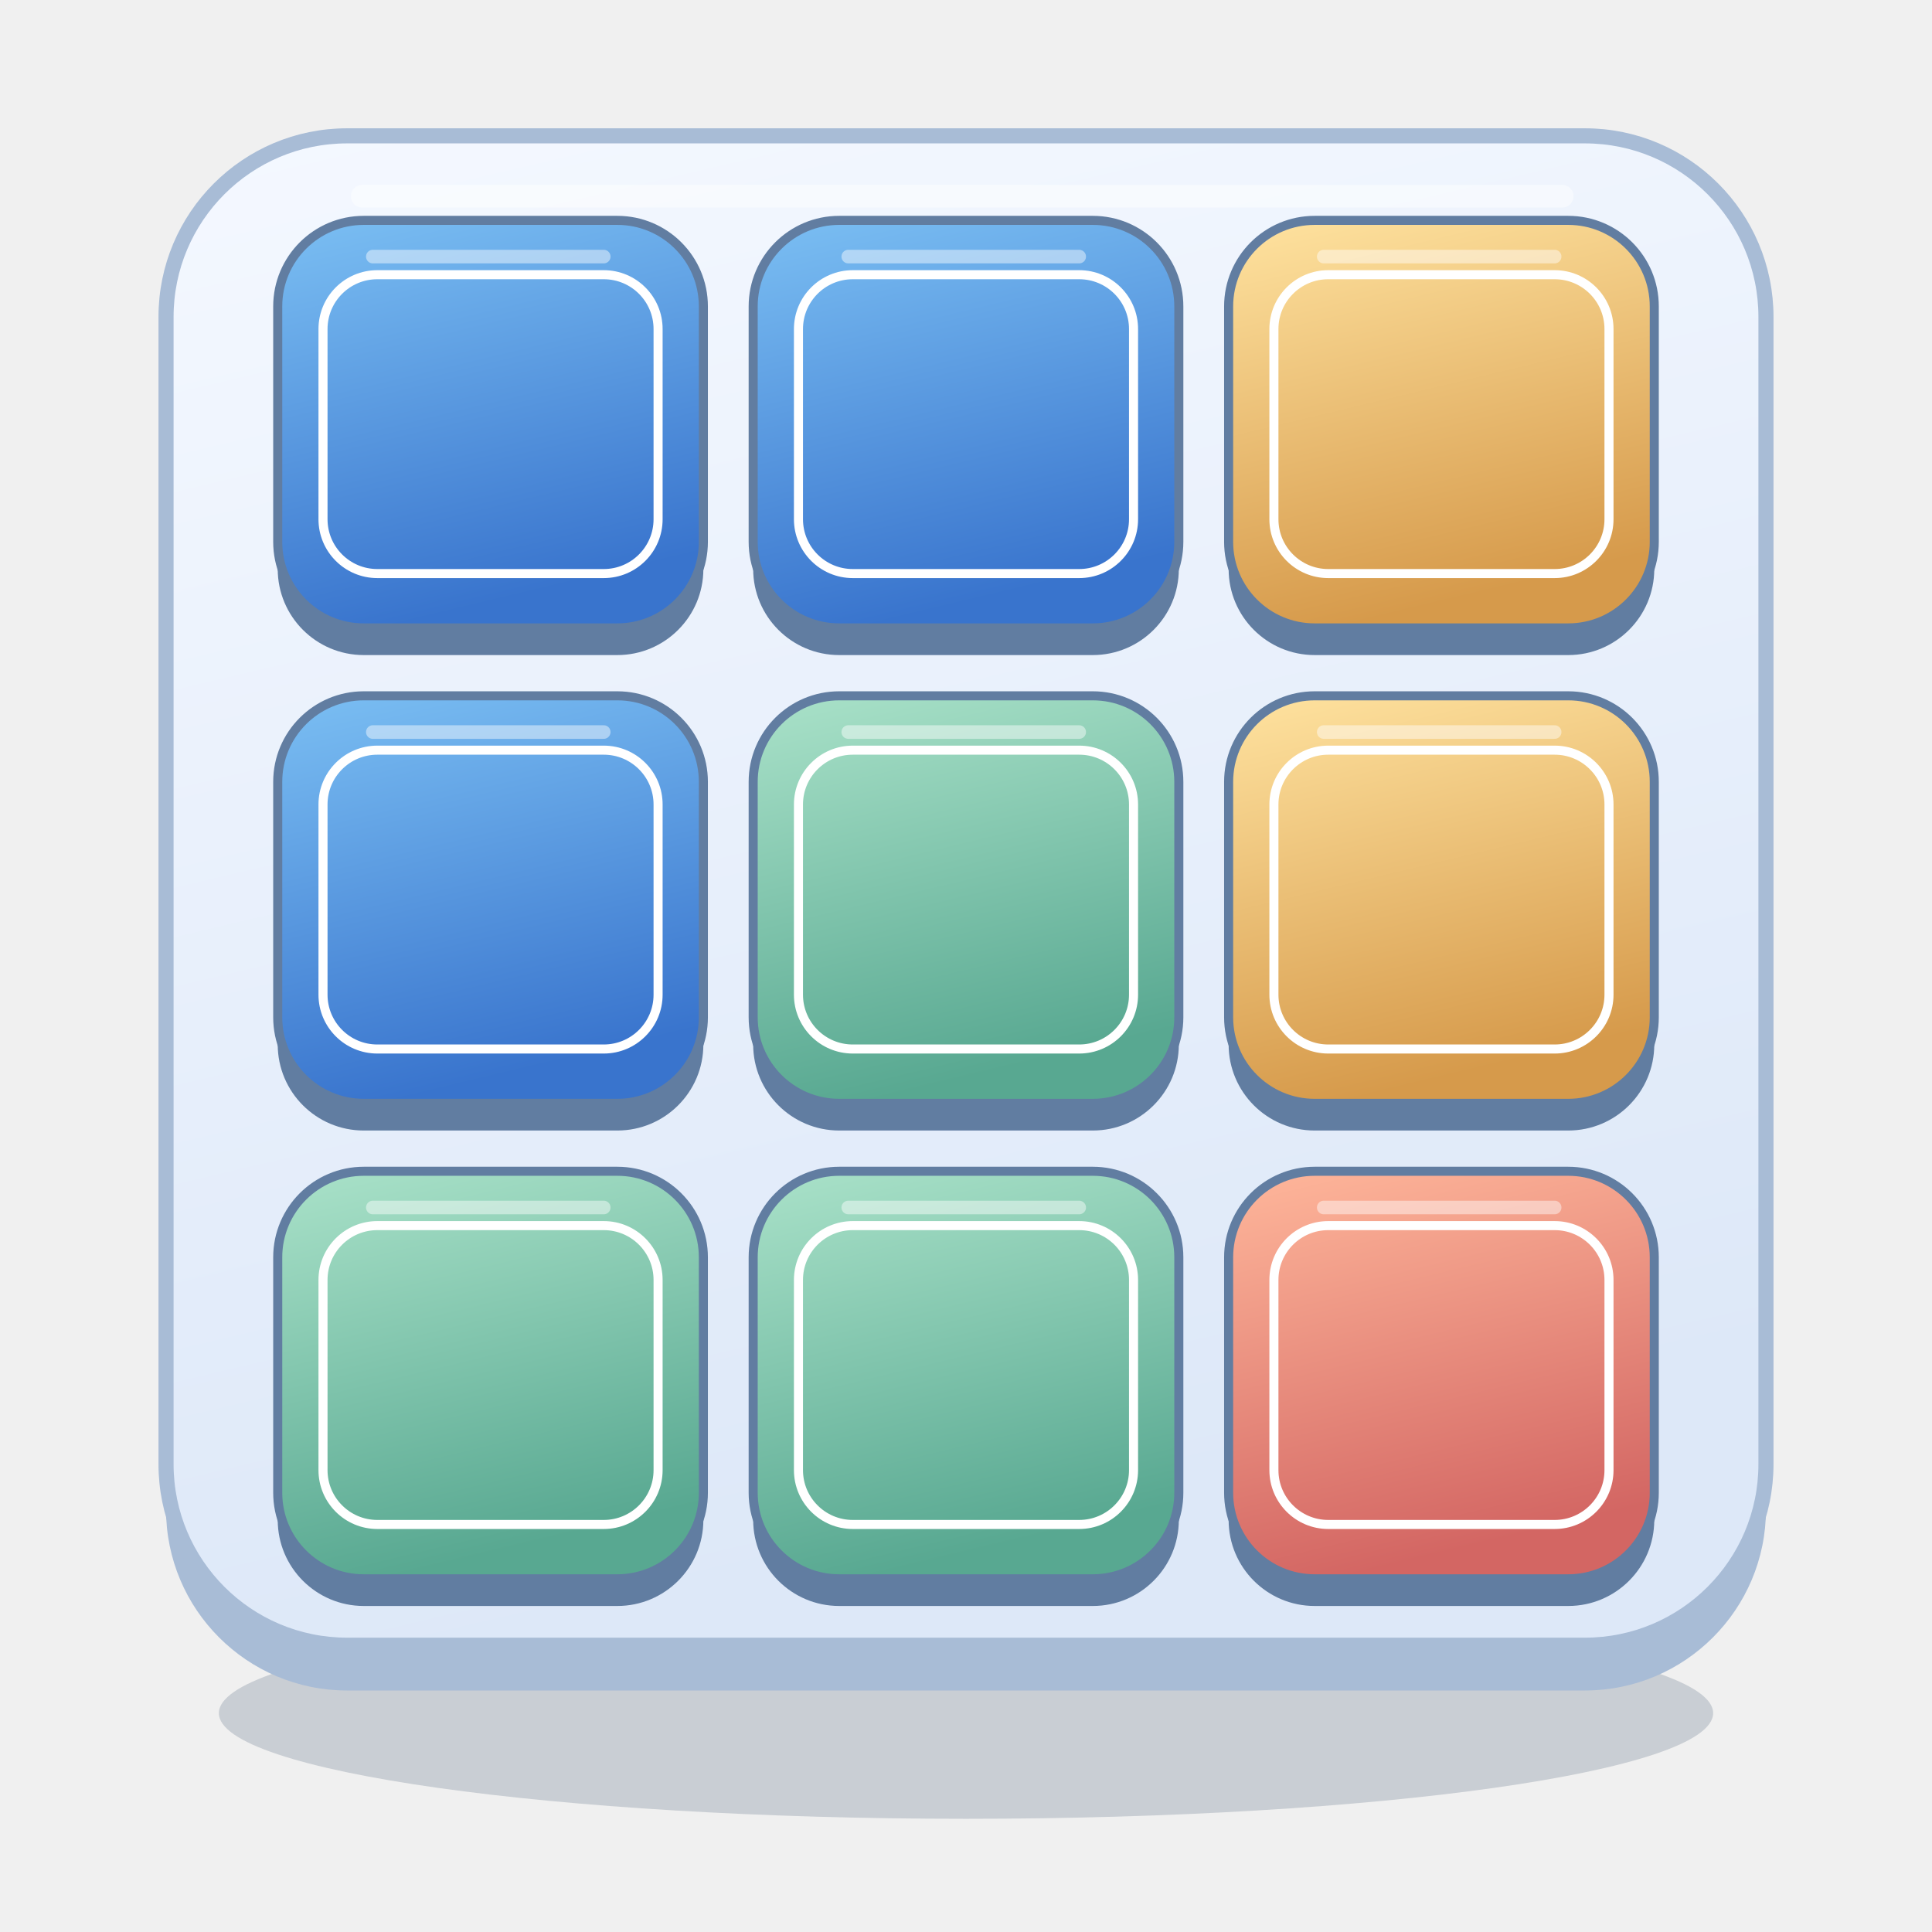
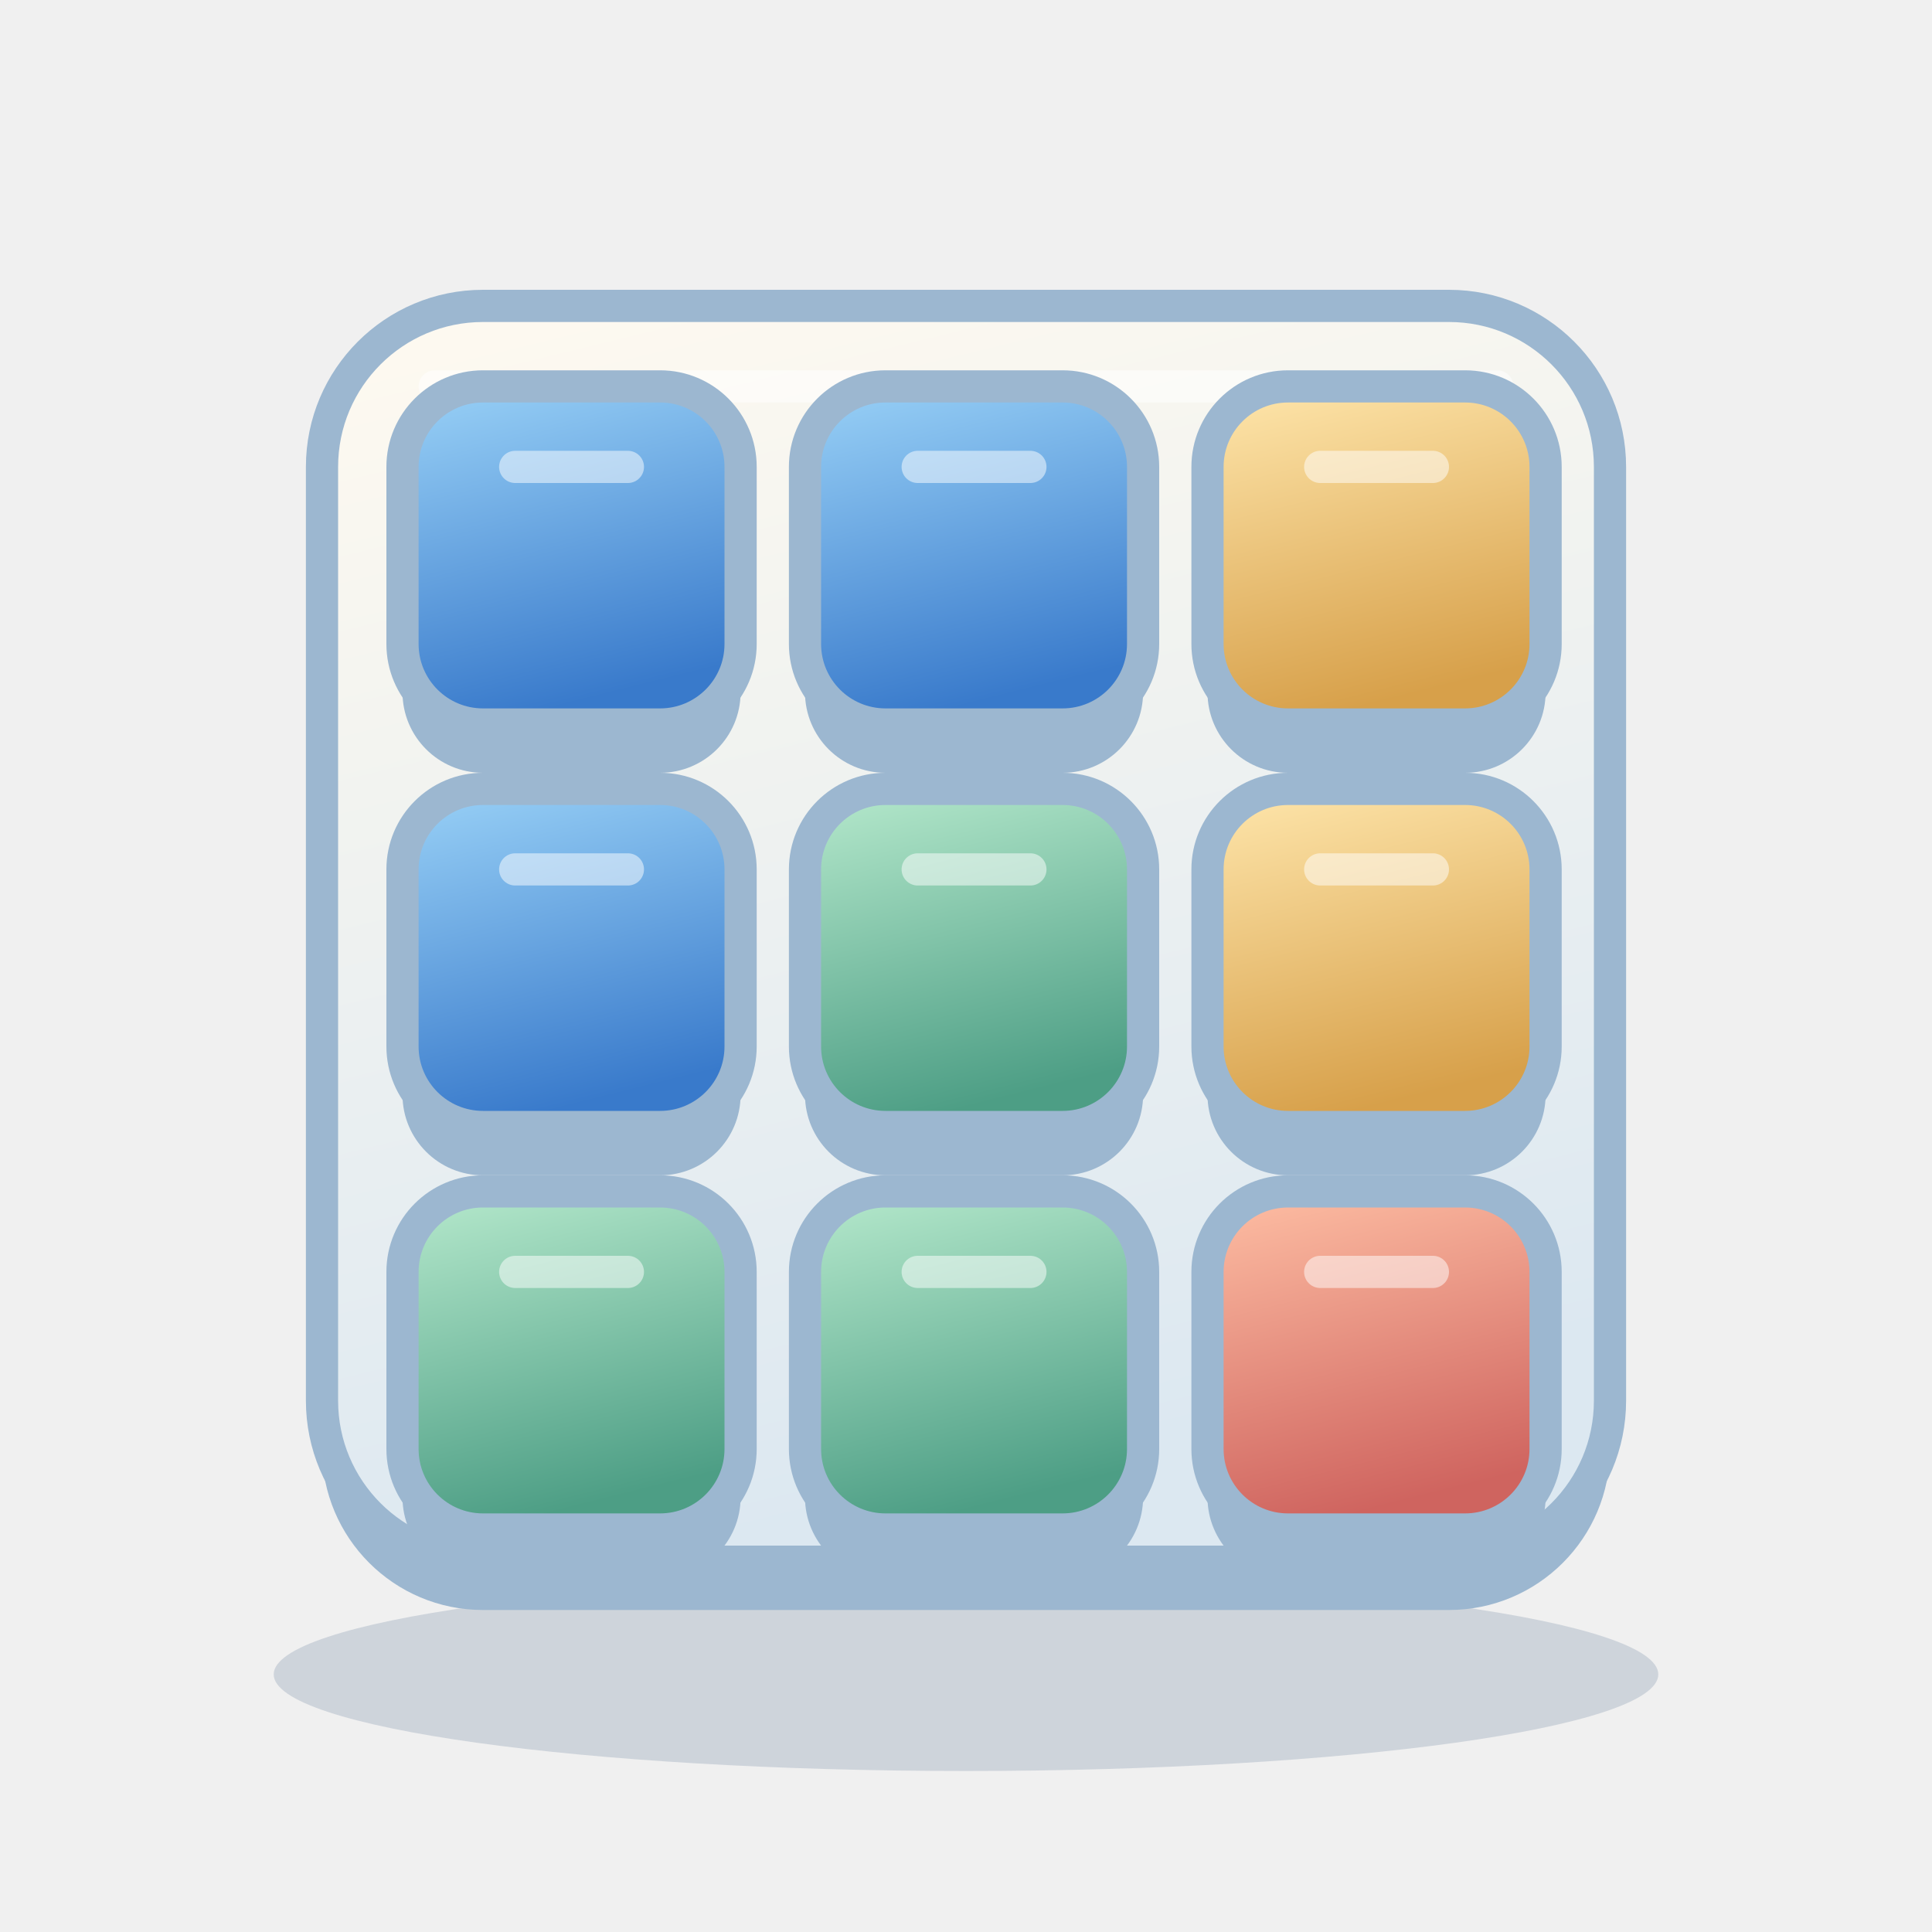
- <svg xmlns="http://www.w3.org/2000/svg" width="256" height="256" viewBox="0 0 256 256">
+ <svg xmlns="http://www.w3.org/2000/svg" width="120" height="120" viewBox="0 0 120 120">
  <defs>
    <linearGradient id="paper" x1="0" y1="0" x2=".25" y2="1">
-       <stop offset="0" stop-color="#F4F8FF" />
-       <stop offset="1" stop-color="#DDE8F8" />
+       <stop stop-color="#FFFAF0" />
+       <stop offset="1" stop-color="#DCE8F1" />
+     </linearGradient>
+     <linearGradient id="blue" x1="0" y1="0" x2=".25" y2="1">
+       <stop stop-color="#9AD2F7" />
+       <stop offset="1" stop-color="#397ACB" />
+     </linearGradient>
+     <linearGradient id="coral" x1="0" y1="0" x2=".25" y2="1">
+       <stop stop-color="#FFC0A5" />
+       <stop offset="1" stop-color="#CF645F" />
+     </linearGradient>
+     <linearGradient id="gold" x1="0" y1="0" x2=".25" y2="1">
+       <stop stop-color="#FFE7AD" />
+       <stop offset="1" stop-color="#D7A04A" />
+     </linearGradient>
+     <linearGradient id="mint" x1="0" y1="0" x2=".25" y2="1">
+       <stop stop-color="#B7EACD" />
+       <stop offset="1" stop-color="#4D9E85" />
+     </linearGradient>
+     <linearGradient id="violet" x1="0" y1="0" x2=".25" y2="1">
+       <stop stop-color="#DCD2FA" />
+       <stop offset="1" stop-color="#8470C2" />
+     </linearGradient>
+     <linearGradient id="cyan" x1="0" y1="0" x2=".25" y2="1">
+       <stop stop-color="#B8EDF1" />
+       <stop offset="1" stop-color="#4AA3BF" />
    </linearGradient>
    <linearGradient id="wood" x1="0" y1="0" x2=".25" y2="1">
-       <stop offset="0" stop-color="#E6BD83" />
-       <stop offset="1" stop-color="#B37E4C" />
+       <stop stop-color="#F0D1A2" />
+       <stop offset="1" stop-color="#D5AC7C" />
    </linearGradient>
-     <linearGradient id="blue" x1="0" y1="0" x2=".25" y2="1">
-       <stop offset="0" stop-color="#7BBFF3" />
-       <stop offset="1" stop-color="#3974CD" />
+     <linearGradient id="metal" x1="0" y1="0" x2=".25" y2="1">
+       <stop stop-color="#DBEAF2" />
+       <stop offset="1" stop-color="#6386A8" />
    </linearGradient>
-     <linearGradient id="coral" x1="0" y1="0" x2=".25" y2="1">
-       <stop offset="0" stop-color="#FFB79B" />
-       <stop offset="1" stop-color="#D36663" />
+     <linearGradient id="ink" x1="0" y1="0" x2=".25" y2="1">
+       <stop stop-color="#62788E" />
+       <stop offset="1" stop-color="#20364F" />
    </linearGradient>
-     <linearGradient id="gold" x1="0" y1="0" x2=".25" y2="1">
-       <stop offset="0" stop-color="#FFE3A0" />
-       <stop offset="1" stop-color="#D69A4B" />
-     </linearGradient>
-     <linearGradient id="mint" x1="0" y1="0" x2=".25" y2="1">
-       <stop offset="0" stop-color="#AAE2C9" />
-       <stop offset="1" stop-color="#58A891" />
-     </linearGradient>
-     <linearGradient id="violet" x1="0" y1="0" x2=".25" y2="1">
-       <stop offset="0" stop-color="#CBC0F6" />
-       <stop offset="1" stop-color="#8574C2" />
-     </linearGradient>
-     <linearGradient id="darkstone" x1="0" y1="0" x2=".25" y2="1">
-       <stop offset="0" stop-color="#64748E" />
-       <stop offset="1" stop-color="#1C2D46" />
-     </linearGradient>
-     <linearGradient id="whitestone" x1="0" y1="0" x2=".25" y2="1">
-       <stop offset="0" stop-color="#FFFDF3" />
-       <stop offset="1" stop-color="#C5D6E5" />
-     </linearGradient>
-     <linearGradient id="jade" x1="0" y1="0" x2=".25" y2="1">
-       <stop offset="0" stop-color="#5B9B84" />
-       <stop offset="1" stop-color="#367460" />
-     </linearGradient>
-     <linearGradient id="night" x1="0" y1="0" x2=".25" y2="1">
-       <stop offset="0" stop-color="#365983" />
-       <stop offset="1" stop-color="#182C49" />
-     </linearGradient>
-     <linearGradient id="glow" x1="0" y1="0" x2=".25" y2="1">
-       <stop offset="0" stop-color="#FFF5CA" />
-       <stop offset="1" stop-color="#F1C16D" />
-     </linearGradient>
-     <linearGradient id="tile" x1="0" y1="0" x2=".25" y2="1">
-       <stop offset="0" stop-color="#EBF4FF" />
-       <stop offset="1" stop-color="#CCDDF2" />
+     <linearGradient id="ivory" x1="0" y1="0" x2=".25" y2="1">
+       <stop stop-color="#FFF8E7" />
+       <stop offset="1" stop-color="#C9D8E6" />
    </linearGradient>
  </defs>
-   <ellipse cx="128" cy="227" rx="99" ry="14" fill="#183251" opacity="0.18" />
-   <g transform="translate(19 16) scale(1) rotate(0)">
-     <rect x="3" y="8" width="212" height="200" rx="24" fill="#A8BCD6" stroke="none" stroke-width="2" />
-     <rect x="3" y="2" width="212" height="200" rx="24" fill="url(#paper)" stroke="#A8BCD6" stroke-width="2" />
-     <path d="M29 10H188" fill="none" stroke="#FFFFFF" stroke-width="3" opacity="0.45" stroke-linecap="round" stroke-linejoin="round" />
-   </g>
-   <g transform="translate(35 28) scale(0.6) rotate(0)">
-     <rect x="3" y="8" width="94" height="90" rx="19" fill="#617DA1" stroke="none" stroke-width="2" />
-     <rect x="3" y="2" width="94" height="90" rx="19" fill="url(#blue)" stroke="#617DA1" stroke-width="2" />
-     <path d="M24 10H75" fill="none" stroke="#FFFFFF" stroke-width="3" opacity="0.45" stroke-linecap="round" stroke-linejoin="round" />
-     <rect x="13" y="14" width="74" height="66" rx="12" fill="none" stroke="#FFFFFF" stroke-width="2" />
-   </g>
-   <g transform="translate(98 28) scale(0.6) rotate(0)">
-     <rect x="3" y="8" width="94" height="90" rx="19" fill="#617DA1" stroke="none" stroke-width="2" />
-     <rect x="3" y="2" width="94" height="90" rx="19" fill="url(#blue)" stroke="#617DA1" stroke-width="2" />
-     <path d="M24 10H75" fill="none" stroke="#FFFFFF" stroke-width="3" opacity="0.45" stroke-linecap="round" stroke-linejoin="round" />
-     <rect x="13" y="14" width="74" height="66" rx="12" fill="none" stroke="#FFFFFF" stroke-width="2" />
-   </g>
-   <g transform="translate(161 28) scale(0.6) rotate(0)">
-     <rect x="3" y="8" width="94" height="90" rx="19" fill="#617DA1" stroke="none" stroke-width="2" />
-     <rect x="3" y="2" width="94" height="90" rx="19" fill="url(#gold)" stroke="#617DA1" stroke-width="2" />
-     <path d="M24 10H75" fill="none" stroke="#FFFFFF" stroke-width="3" opacity="0.45" stroke-linecap="round" stroke-linejoin="round" />
-     <rect x="13" y="14" width="74" height="66" rx="12" fill="none" stroke="#FFFFFF" stroke-width="2" />
-   </g>
-   <g transform="translate(35 91) scale(0.6) rotate(0)">
-     <rect x="3" y="8" width="94" height="90" rx="19" fill="#617DA1" stroke="none" stroke-width="2" />
-     <rect x="3" y="2" width="94" height="90" rx="19" fill="url(#blue)" stroke="#617DA1" stroke-width="2" />
-     <path d="M24 10H75" fill="none" stroke="#FFFFFF" stroke-width="3" opacity="0.45" stroke-linecap="round" stroke-linejoin="round" />
-     <rect x="13" y="14" width="74" height="66" rx="12" fill="none" stroke="#FFFFFF" stroke-width="2" />
-   </g>
-   <g transform="translate(98 91) scale(0.6) rotate(0)">
-     <rect x="3" y="8" width="94" height="90" rx="19" fill="#617DA1" stroke="none" stroke-width="2" />
-     <rect x="3" y="2" width="94" height="90" rx="19" fill="url(#mint)" stroke="#617DA1" stroke-width="2" />
-     <path d="M24 10H75" fill="none" stroke="#FFFFFF" stroke-width="3" opacity="0.45" stroke-linecap="round" stroke-linejoin="round" />
-     <rect x="13" y="14" width="74" height="66" rx="12" fill="none" stroke="#FFFFFF" stroke-width="2" />
-   </g>
-   <g transform="translate(161 91) scale(0.6) rotate(0)">
-     <rect x="3" y="8" width="94" height="90" rx="19" fill="#617DA1" stroke="none" stroke-width="2" />
-     <rect x="3" y="2" width="94" height="90" rx="19" fill="url(#gold)" stroke="#617DA1" stroke-width="2" />
-     <path d="M24 10H75" fill="none" stroke="#FFFFFF" stroke-width="3" opacity="0.45" stroke-linecap="round" stroke-linejoin="round" />
-     <rect x="13" y="14" width="74" height="66" rx="12" fill="none" stroke="#FFFFFF" stroke-width="2" />
-   </g>
-   <g transform="translate(35 154) scale(0.6) rotate(0)">
-     <rect x="3" y="8" width="94" height="90" rx="19" fill="#617DA1" stroke="none" stroke-width="2" />
-     <rect x="3" y="2" width="94" height="90" rx="19" fill="url(#mint)" stroke="#617DA1" stroke-width="2" />
-     <path d="M24 10H75" fill="none" stroke="#FFFFFF" stroke-width="3" opacity="0.45" stroke-linecap="round" stroke-linejoin="round" />
-     <rect x="13" y="14" width="74" height="66" rx="12" fill="none" stroke="#FFFFFF" stroke-width="2" />
-   </g>
-   <g transform="translate(98 154) scale(0.6) rotate(0)">
-     <rect x="3" y="8" width="94" height="90" rx="19" fill="#617DA1" stroke="none" stroke-width="2" />
-     <rect x="3" y="2" width="94" height="90" rx="19" fill="url(#mint)" stroke="#617DA1" stroke-width="2" />
-     <path d="M24 10H75" fill="none" stroke="#FFFFFF" stroke-width="3" opacity="0.45" stroke-linecap="round" stroke-linejoin="round" />
-     <rect x="13" y="14" width="74" height="66" rx="12" fill="none" stroke="#FFFFFF" stroke-width="2" />
-   </g>
-   <g transform="translate(161 154) scale(0.6) rotate(0)">
-     <rect x="3" y="8" width="94" height="90" rx="19" fill="#617DA1" stroke="none" stroke-width="2" />
-     <rect x="3" y="2" width="94" height="90" rx="19" fill="url(#coral)" stroke="#617DA1" stroke-width="2" />
-     <path d="M24 10H75" fill="none" stroke="#FFFFFF" stroke-width="3" opacity="0.45" stroke-linecap="round" stroke-linejoin="round" />
-     <rect x="13" y="14" width="74" height="66" rx="12" fill="none" stroke="#FFFFFF" stroke-width="2" />
+   <ellipse cx="60" cy="104" rx="43" ry="6" fill="#193D6C" opacity="0.16" />
+   <g transform="translate(10 9) scale(1) rotate(0 50 50)">
+     <rect x="10" y="13" width="80" height="78" rx="10" fill="#9CB7D0" stroke="none" stroke-width="2" />
+     <rect x="10" y="10" width="80" height="78" rx="10" fill="url(#paper)" stroke="#9CB7D0" stroke-width="2" />
+     <path d="M17 15H83" fill="none" stroke="#FFFFFF" stroke-width="2" stroke-linecap="round" stroke-linejoin="round" opacity="0.5" />
+     <rect x="15" y="18" width="21" height="21" rx="5" fill="#9CB7D0" stroke="none" stroke-width="2" />
+     <rect x="15" y="15" width="21" height="21" rx="5" fill="url(#blue)" stroke="#9CB7D0" stroke-width="2" />
+     <path d="M22 20H29" fill="none" stroke="#FFFFFF" stroke-width="2" stroke-linecap="round" stroke-linejoin="round" opacity="0.5" />
+     <rect x="40" y="18" width="21" height="21" rx="5" fill="#9CB7D0" stroke="none" stroke-width="2" />
+     <rect x="40" y="15" width="21" height="21" rx="5" fill="url(#blue)" stroke="#9CB7D0" stroke-width="2" />
+     <path d="M47 20H54" fill="none" stroke="#FFFFFF" stroke-width="2" stroke-linecap="round" stroke-linejoin="round" opacity="0.5" />
+     <rect x="65" y="18" width="21" height="21" rx="5" fill="#9CB7D0" stroke="none" stroke-width="2" />
+     <rect x="65" y="15" width="21" height="21" rx="5" fill="url(#gold)" stroke="#9CB7D0" stroke-width="2" />
+     <path d="M72 20H79" fill="none" stroke="#FFFFFF" stroke-width="2" stroke-linecap="round" stroke-linejoin="round" opacity="0.5" />
+     <rect x="15" y="43" width="21" height="21" rx="5" fill="#9CB7D0" stroke="none" stroke-width="2" />
+     <rect x="15" y="40" width="21" height="21" rx="5" fill="url(#blue)" stroke="#9CB7D0" stroke-width="2" />
+     <path d="M22 45H29" fill="none" stroke="#FFFFFF" stroke-width="2" stroke-linecap="round" stroke-linejoin="round" opacity="0.5" />
+     <rect x="40" y="43" width="21" height="21" rx="5" fill="#9CB7D0" stroke="none" stroke-width="2" />
+     <rect x="40" y="40" width="21" height="21" rx="5" fill="url(#mint)" stroke="#9CB7D0" stroke-width="2" />
+     <path d="M47 45H54" fill="none" stroke="#FFFFFF" stroke-width="2" stroke-linecap="round" stroke-linejoin="round" opacity="0.5" />
+     <rect x="65" y="43" width="21" height="21" rx="5" fill="#9CB7D0" stroke="none" stroke-width="2" />
+     <rect x="65" y="40" width="21" height="21" rx="5" fill="url(#gold)" stroke="#9CB7D0" stroke-width="2" />
+     <path d="M72 45H79" fill="none" stroke="#FFFFFF" stroke-width="2" stroke-linecap="round" stroke-linejoin="round" opacity="0.5" />
+     <rect x="15" y="68" width="21" height="21" rx="5" fill="#9CB7D0" stroke="none" stroke-width="2" />
+     <rect x="15" y="65" width="21" height="21" rx="5" fill="url(#mint)" stroke="#9CB7D0" stroke-width="2" />
+     <path d="M22 70H29" fill="none" stroke="#FFFFFF" stroke-width="2" stroke-linecap="round" stroke-linejoin="round" opacity="0.5" />
+     <rect x="40" y="68" width="21" height="21" rx="5" fill="#9CB7D0" stroke="none" stroke-width="2" />
+     <rect x="40" y="65" width="21" height="21" rx="5" fill="url(#mint)" stroke="#9CB7D0" stroke-width="2" />
+     <path d="M47 70H54" fill="none" stroke="#FFFFFF" stroke-width="2" stroke-linecap="round" stroke-linejoin="round" opacity="0.5" />
+     <rect x="65" y="68" width="21" height="21" rx="5" fill="#9CB7D0" stroke="none" stroke-width="2" />
+     <rect x="65" y="65" width="21" height="21" rx="5" fill="url(#coral)" stroke="#9CB7D0" stroke-width="2" />
+     <path d="M72 70H79" fill="none" stroke="#FFFFFF" stroke-width="2" stroke-linecap="round" stroke-linejoin="round" opacity="0.5" />
  </g>
</svg>
